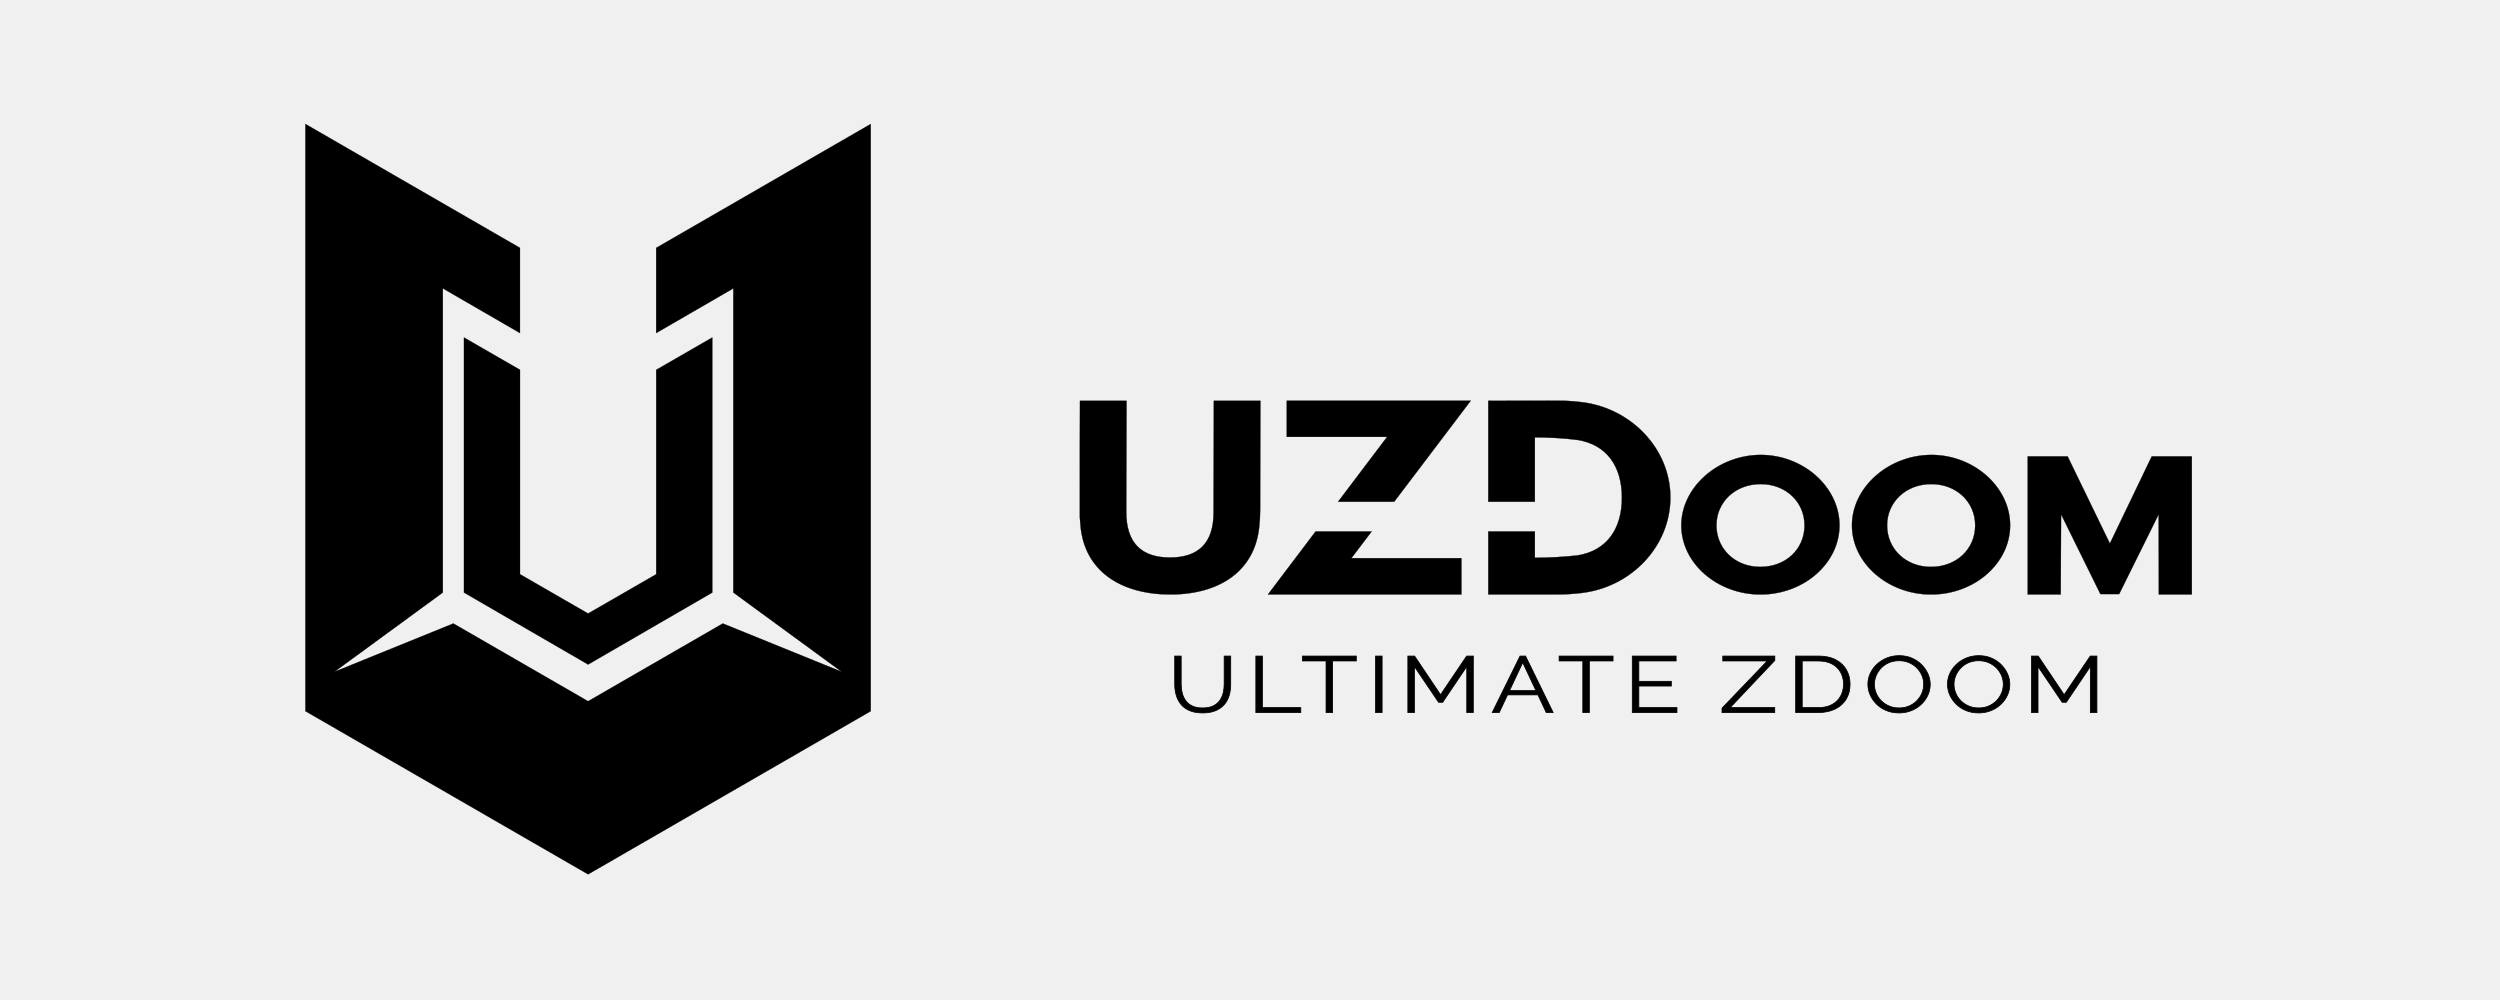
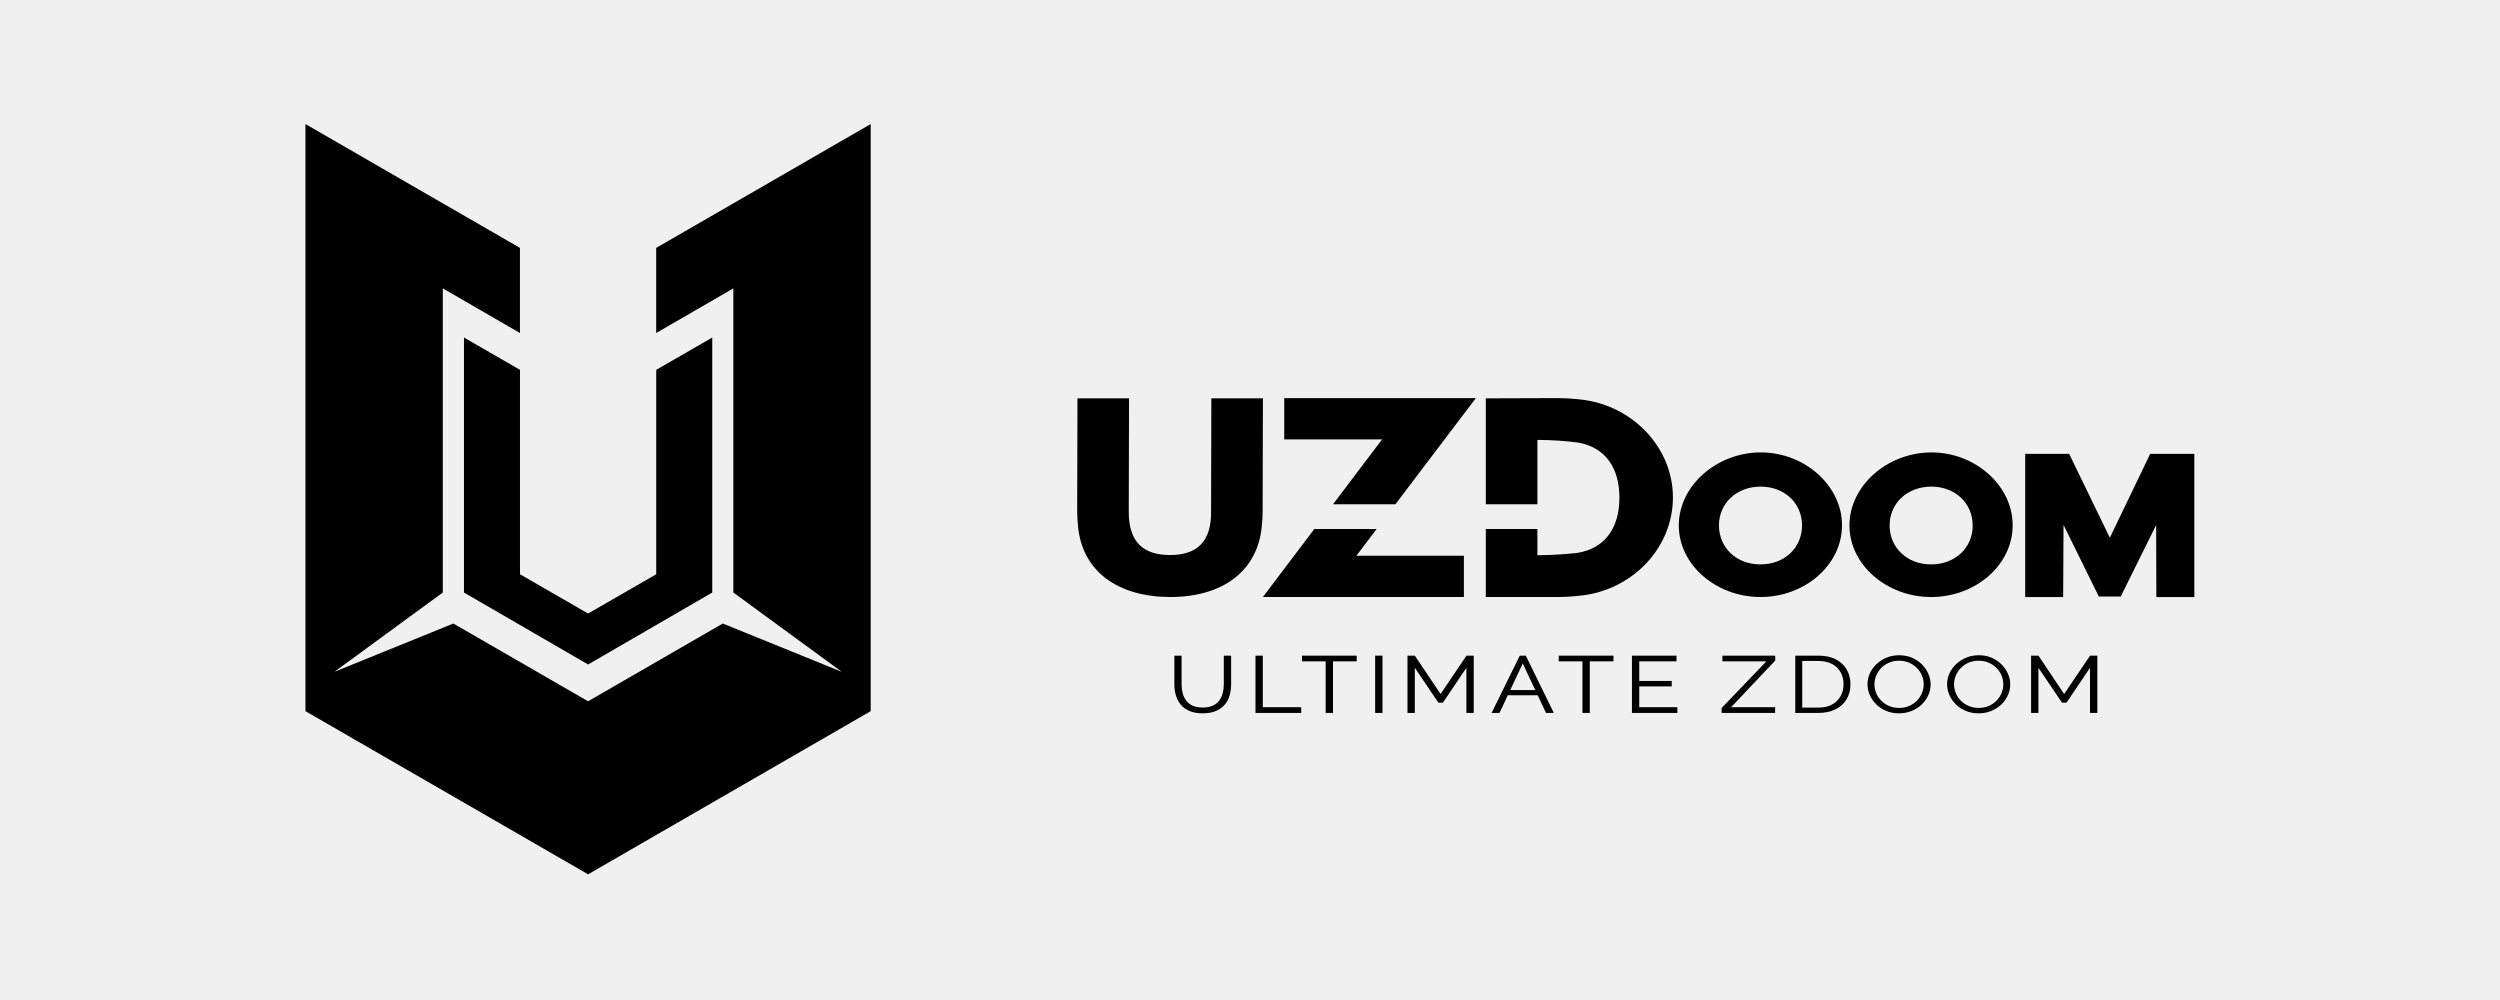
<svg xmlns="http://www.w3.org/2000/svg" width="500" height="200" version="1.1" viewBox="0 0 7500 3e3" xml:space="preserve">
  <style type="text/css">
-     .st0 {
-       fill-rule: evenodd;
-       clip-rule: evenodd;
+     svg { background: #fff; fill: #000; }
+ 
+     @media (prefers-color-scheme: dark) {
+       svg { background: none; fill: #fff; }
    }
+ 
+     @media (prefers-color-scheme: light) {
+       svg { background: none; fill: #000; }
+     }
+ 
+     .st0 { fill-rule: evenodd; clip-rule: evenodd; }
  </style>
-   <defs>
-     <clipPath id="clipPath10">
-       <path d="m2418.2 651.8h557.23v-490.64h-557.23z" />
-     </clipPath>
-     <clipPath id="clipPath11">
-       <path d="m341.61 198.08h5316.8v927.26h-5316.8z" />
-     </clipPath>
-     <clipPath id="clipPath14">
-       <path d="m3030.1 651.8h557.23v-490.64h-557.23z" />
-     </clipPath>
-     <clipPath id="clipPath15">
-       <path d="m341.61 198.08h5316.8v927.26h-5316.8z" />
-     </clipPath>
-     <clipPath id="clipPath18">
-       <path d="m1726.2 846.44h642.99v-685.28h-642.99z" />
-     </clipPath>
-     <clipPath id="clipPath19">
-       <path d="m341.61 198.08h5316.8v927.26h-5316.8z" />
-     </clipPath>
-     <clipPath id="clipPath20">
-       <path d="m-1707.5-4.025e-4h3987.6v-695.44h-3987.6z" />
-     </clipPath>
-     <clipPath id="clipPath23">
-       <path d="m3660.3 646.38h578.47v-485.39h-578.47z" />
-     </clipPath>
-     <clipPath id="clipPath24">
-       <path d="m341.61 198.08h5316.8v927.26h-5316.8z" />
-     </clipPath>
-     <clipPath id="clipPath25">
-       <path d="m-3987.6 200.06h3987.6v-695.44h-3987.6z" />
-     </clipPath>
-     <clipPath id="clipPath28">
-       <path d="m261.21 845.6h638.01v-684.44h-638.01z" />
-     </clipPath>
-     <clipPath id="clipPath29">
-       <path d="m341.61 198.08h5316.8v927.26h-5316.8z" />
-     </clipPath>
-     <clipPath id="clipPath30">
-       <path d="m-648.02 0.843h3987.6v-695.44h-3987.6z" />
-     </clipPath>
-     <clipPath id="clipPath33">
-       <path d="m941.11 846.44h707.42v-685.28h-707.42z" />
-     </clipPath>
-     <clipPath id="clipPath34">
-       <path d="m341.61 198.08h5316.8v927.26h-5316.8z" />
-     </clipPath>
-     <clipPath id="clipPath35">
-       <path d="m-1046.7 469.29h3987.6v-695.44h-3987.6z" />
-     </clipPath>
-     <clipPath id="clipPath36">
-       <path d="m341.61 198.08h5316.8v927.26h-5316.8z" />
-     </clipPath>
-     <clipPath id="clipPath49">
-       <path d="m0 0h6e3v1333.3h-6e3z" />
-     </clipPath>
-   </defs>
-   <g transform="translate(4686.7)" stroke="#000">
-     <path id="XMLID_25_" class="st0" d="m-2922.4 2622.9-847.96-489.42v-1761.3l643.5 371.49v255.37l-231.44-133.94v912.46l-325.17 237.83 356.83-144.82 404.15 233.24 404.15-233.24 356.83 144.82-325.17-237.83v-912.46l-231.44 133.94v-255.37l643.5-371.49v1761.3l-847.78 489.42m204.46-1513.4 168.03-96.876v765.03l-372.48 215.79-372.39-215.79v-765.03l168.03 96.876v613.28l204.28 117.83 204.46-117.83v-613.28z" stroke-width=".899" />
-     <path d="m1584.1 1968.1-78.379 116.05-77.814-116.05h-20.226v169.54h19.665v-138.02l72.478 107.22h12.361l72.196-107.22v138.02h19.665v-169.54zm-266.04 110.56c-3.371 8.439-8.287 16.039-14.749 22.804-6.46 6.768-14.233 12.178-23.315 16.238-9.087 4.06-19.341 6.088-30.76 6.088-10.865 0-20.837-1.947-29.919-5.85-9.087-3.898-16.904-9.151-23.457-15.76-6.557-6.603-11.614-14.166-15.17-22.684-3.561-8.516-5.338-17.392-5.338-26.624 0-8.754 1.729-17.35 5.198-25.79 3.463-8.437 8.428-16.037 14.888-22.804 6.462-6.763 14.231-12.136 23.318-16.118 9.082-3.977 19.244-5.97 30.481-5.97 10.858 0 20.788 1.91 29.778 5.732 8.99 3.82 16.807 9.073 23.457 15.76 6.645 6.687 11.75 14.25 15.311 22.684 3.554 8.439 5.337 17.274 5.337 26.506 0 8.756-1.685 17.352-5.057 25.787m-0.983-84.529c-8.146-8.275-17.935-14.883-29.357-19.82-11.424-4.932-24.159-7.401-38.206-7.401-13.3 0-25.66 2.349-37.082 7.043-11.424 4.698-21.399 11.066-29.919 19.103-8.522 8.042-15.126 17.193-19.803 27.461-4.684 10.268-7.024 21.054-7.024 32.356 0 10.828 2.247 21.371 6.742 31.639 4.495 10.266 10.86 19.5 19.103 27.697 8.24 8.201 18.072 14.686 29.498 19.461 11.42 4.777 24.159 7.165 38.206 7.165 13.295 0 25.655-2.308 37.082-6.925 11.42-4.615 21.35-10.943 29.778-18.985 8.428-8.035 14.98-17.191 19.665-27.459 4.678-10.268 7.022-21.052 7.022-32.356 0-10.664-2.247-21.091-6.742-31.281-4.495-10.185-10.816-19.419-18.962-27.699m-237.8 84.529c-3.371 8.439-8.287 16.039-14.749 22.804-6.46 6.768-14.233 12.178-23.315 16.238-9.087 4.06-19.341 6.088-30.763 6.088-10.862 0-20.835-1.947-29.917-5.85-9.087-3.898-16.904-9.151-23.459-15.76-6.557-6.603-11.614-14.166-15.17-22.684-3.558-8.516-5.337-17.392-5.337-26.624 0-8.754 1.73-17.35 5.198-25.79 3.463-8.437 8.428-16.037 14.888-22.804 6.462-6.763 14.231-12.136 23.318-16.118 9.082-3.977 19.242-5.97 30.478-5.97 10.86 0 20.788 1.91 29.778 5.732 8.989 3.82 16.809 9.073 23.459 15.76 6.645 6.687 11.75 14.25 15.309 22.684 3.556 8.439 5.338 17.274 5.338 26.506 0 8.756-1.685 17.352-5.057 25.787m-0.983-84.529c-8.148-8.275-17.935-14.883-29.357-19.82-11.426-4.932-24.159-7.401-38.206-7.401-13.299 0-25.66 2.349-37.082 7.043-11.426 4.698-21.399 11.066-29.919 19.103-8.525 8.042-15.126 17.193-19.806 27.461-4.682 10.268-7.022 21.054-7.022 32.356 0 10.828 2.247 21.371 6.742 31.639 4.495 10.266 10.86 19.5 19.103 27.697 8.238 8.201 18.072 14.686 29.496 19.461 11.422 4.777 24.159 7.165 38.206 7.165 13.297 0 25.658-2.308 37.082-6.925 11.422-4.615 21.35-10.943 29.778-18.985 8.428-8.035 14.983-17.191 19.665-27.459 4.68-10.268 7.024-21.052 7.024-32.356 0-10.664-2.247-21.091-6.742-31.281-4.495-10.185-10.816-19.419-18.962-27.699m-243.15 94.201c-5.808 10.589-14.328 18.982-25.565 25.19-11.237 6.21-25.098 9.313-41.577 9.313h-48.037v-139.93h48.037c16.294 0 30.06 2.985 41.297 8.955s19.806 14.208 25.704 24.714c5.898 10.506 8.848 22.527 8.848 36.055 0 13.216-2.906 25.114-8.707 35.699m-14.187-108.88c-14.143-7.561-31.792-11.343-52.954-11.343h-67.701v169.54h67.701c19.477 0 36.379-3.498 50.707-10.506 14.328-7.003 25.376-16.872 33.149-29.609 7.769-12.733 11.658-27.699 11.658-44.892 0-15.598-3.558-29.806-10.675-42.622-7.119-12.814-17.746-23.001-31.884-30.564m-339.38 3.461h133.44l-135.69 141.6v13.133h158.16v-14.804h-133.72l134-141.6v-13.133h-156.19zm-251.76 75.218h97.479v-14.09h-97.479v-61.128h111.81v-14.804h-131.47v169.54h134v-14.804h-114.33zm-239.18-75.218h71.072v154.73h19.665v-154.73h71.075v-14.804h-161.81zm-148.52 88.589 39.408-83.812 39.408 83.812zm31.262-103.39-83.435 169.54h21.07l24.927-53.01h91.172l24.925 53.01h20.788l-82.873-169.54zm-238.46 116.05-77.817-116.05h-20.226v169.54h19.665v-138.02l72.478 107.22h12.361l72.198-107.22v138.02h19.665v-169.54h-19.947zm-195 53.486h19.665v-169.54h-19.665zm-219.51-154.73h71.072v154.73h19.665v-154.73h71.075v-14.804h-161.81zm-119.9-14.804h-19.665v169.54h134.84v-14.804h-115.18zm-114.73 85.484c0 8.596-1.031 17.075-3.089 25.431-2.065 8.358-5.48 15.88-10.254 22.566-4.777 6.684-11.334 12.058-19.665 16.118-8.335 4.06-18.872 6.088-31.604 6.088-12.361 0-22.664-1.947-30.902-5.85-8.243-3.898-14.798-9.193-19.665-15.88-4.872-6.684-8.384-14.245-10.534-22.684-2.155-8.435-3.23-17.031-3.23-25.79v-85.484h-19.385v85.484c0 10.828 1.45 21.334 4.354 31.521 2.902 10.19 7.538 19.304 13.908 27.341 6.363 8.039 14.98 14.446 25.845 19.221 10.858 4.777 24.159 7.165 39.889 7.165 15.355 0 28.374-2.308 39.049-6.925 10.675-4.615 19.336-10.825 25.986-18.626 6.645-7.796 11.468-16.872 14.467-27.221 2.994-10.347 4.495-21.17 4.495-32.476v-85.484h-19.665z" stroke-width="2.312" />
-     <g transform="matrix(.62753 0 0 .62753 -1662 1077.5)" clip-path="url(#clipPath49)">
-       <g clip-path="url(#clipPath36)" stroke="#000">
-         <g clip-path="url(#clipPath11)">
-           <path transform="matrix(1.3333 0 0 -1.3333 0 1333.3)" d="m2697.9 557.07c-93.281 0-163.62-65.807-163.62-153.07 0-87.612 69.5-153.68 161.66-153.68l1.284 4e-3c92.846 0 162.89 66.067 162.89 153.68 0 87.267-69.736 153.07-162.21 153.07m-0.709-395.9c-37.282 0-73.634 6.515-108.05 19.362-33.17 12.384-63.048 30.058-88.806 52.533-25.712 22.434-45.921 48.434-60.063 77.276-14.632 29.839-22.051 61.35-22.051 93.658 0 32.331 7.459 64.082 22.17 94.368 14.238 29.315 34.54 55.85 60.341 78.868 25.908 23.114 55.874 41.35 89.064 54.201 34.54 13.374 70.917 20.229 108.12 20.373 77.985 0 153.42-30.861 206.95-84.67 45.828-46.069 70.894-104 70.584-163.11 0-32.37-7.351-63.885-21.848-93.7-14.034-28.864-34.106-54.861-59.656-77.27-52.856-46.357-122.73-71.886-196.76-71.886" clip-path="url(#clipPath10)" stroke="#000" />
-         </g>
-         <path transform="matrix(1.3333 0 0 -1.3333 3594.6 992.92)" d="m0 0c-89.313 0-156.66 64.202-156.66 148.68 0 84.27 67.981 148.08 158.62 148.08 89.934 0 157.21-63.805 157.21-148.08 0-84.87-67.276-148.68-157.92-148.68-0.417-3e-3 -0.834-4e-3 -1.251-4e-3m1.96 401.49c-155.08-0.602-284.68-117.38-284.68-252.81s128.88-247.83 283.97-247.83c155.8 0 283.26 112.4 283.26 247.83 0.709 134.83-127.46 252.81-282.55 252.81m-1.96-411.49c0.429 0 0.858 1e-3 1.288 4e-3 95.712 0.017 167.88 68.227 167.88 158.68 0 90.118-71.885 158.08-167.21 158.08-96.131 0-168.62-67.957-168.62-158.08 0-90.462 71.65-158.68 166.66-158.68m1.974 401.49c76.678-4e-3 150.82-30.327 203.41-83.196 44.882-45.119 69.433-101.79 69.129-159.56v-0.053c0-31.578-7.181-62.359-21.344-91.486-13.742-28.261-33.41-53.73-58.457-75.697-25.175-22.08-54.438-39.441-86.975-51.6-33.816-12.637-69.643-19.045-106.48-19.045-36.683 0-72.447 6.408-106.3 19.046-32.604 12.173-61.965 29.539-87.267 51.616-25.209 21.995-45.013 47.468-58.862 75.71-14.292 29.148-21.539 59.918-21.539 91.456 0 31.569 7.289 62.584 21.667 92.185 13.952 28.725 33.86 54.739 59.171 77.321 25.46 22.713 54.913 40.636 87.542 53.269 33.96 13.15 69.728 19.891 106.31 20.036" />
-         <g clip-path="url(#clipPath15)">
-           <path transform="matrix(1.3333 0 0 -1.3333 0 1333.3)" d="m3309.7 557.07c-93.281 0-163.62-65.807-163.62-153.07 0-87.612 69.5-153.68 161.66-153.68l1.285 4e-3c92.845 0 162.88 66.067 162.88 153.68 0 87.267-69.735 153.07-162.21 153.07m-0.709-395.9c-37.282 0-73.633 6.515-108.05 19.362-33.17 12.384-63.048 30.058-88.806 52.533-25.712 22.434-45.921 48.434-60.064 77.276-14.631 29.839-22.05 61.35-22.05 93.658 0 32.331 7.459 64.082 22.17 94.368 14.238 29.315 34.54 55.85 60.34 78.868 25.909 23.114 55.874 41.35 89.065 54.201 34.54 13.374 70.917 20.229 108.12 20.373 77.985 0 153.42-30.861 206.95-84.67 45.828-46.07 70.895-104 70.584-163.11 0-32.37-7.35-63.885-21.848-93.7-14.035-28.864-34.106-54.861-59.656-77.27-52.855-46.357-122.73-71.886-196.76-71.886" clip-path="url(#clipPath14)" stroke="#000" />
-         </g>
-         <path transform="matrix(1.3333 0 0 -1.3333 4410.4 992.92)" d="m0 0c-89.313 0-156.66 64.202-156.66 148.68 0 84.27 67.981 148.08 158.62 148.08 89.935 0 157.21-63.805 157.21-148.08 0-84.87-67.275-148.68-157.92-148.68-0.418-3e-3 -0.835-4e-3 -1.251-4e-3m1.959 401.49c-155.08-0.602-284.68-117.38-284.68-252.81s128.88-247.83 283.97-247.83c155.8 0 283.26 112.4 283.26 247.83 0.709 134.83-127.47 252.81-282.55 252.81m-1.959-411.49c0.428 0 0.858 1e-3 1.288 4e-3 95.712 0.017 167.88 68.227 167.88 158.68 0 90.118-71.884 158.08-167.21 158.08-96.131 0-168.62-67.957-168.62-158.08 0-90.462 71.651-158.68 166.66-158.68m1.973 401.49c76.678-4e-3 150.82-30.327 203.41-83.196 44.882-45.119 69.433-101.79 69.129-159.56v-0.053c0-31.578-7.181-62.359-21.344-91.486-13.742-28.261-33.41-53.73-58.457-75.697-25.176-22.08-54.438-39.441-86.975-51.6-33.817-12.637-69.643-19.045-106.48-19.045-36.683 0-72.447 6.408-106.3 19.046-32.604 12.173-61.965 29.539-87.267 51.616-25.209 21.995-45.013 47.468-58.862 75.71-14.293 29.148-21.54 59.918-21.54 91.456 0 31.569 7.29 62.584 21.667 92.185 13.952 28.725 33.861 54.739 59.172 77.321 25.459 22.713 54.912 40.636 87.541 53.269 33.961 13.15 69.729 19.891 106.31 20.036" />
-         <g clip-path="url(#clipPath19)">
-           <path transform="matrix(1.3333 0 0 -1.3333 0 1333.3)" d="m1726.2 161.16v215.98h156.98v-94.195h5c50.769 0 101.01 2.774 153.6 8.478l0.127 0.013 0.126 0.021c103.74 16.637 163.23 93.878 163.23 211.92 0 118.04-59.496 195.28-163.23 211.91l-0.164 0.024c-48.927 6.193-100.64 9.333-153.69 9.333h-5v-230.84h-156.98v351.81l237.53 0.826c29.791 0 59.357-1.693 87.857-5.033 85.992-9.34 165.9-48.74 225.06-110.95 59.679-62.759 92.546-143.1 92.546-226.24 0-83.62-32.736-164.23-92.179-226.98-58.994-62.277-139.03-101.71-225.38-111.04-28.545-3.345-58.446-5.038-88.915-5.038z" clip-path="url(#clipPath18)" stroke="#000" />
-         </g>
-         <path transform="matrix(1.3333 0 0 -1.3333 2618.3 198.08)" d="m0 0-242.51-0.844v-361.79h166.98v230.85c55.658 0 106.35-3.381 153.06-9.294 105.35-16.896 159.02-95.464 159.02-206.98 0-111.52-53.671-190.08-159.02-206.98-46.713-5.067-97.401-8.448-153.06-8.448v94.195h-166.98v-225.98h241.52c30.812 0 60.627 1.689 89.452 5.068 179.89 19.431 322.02 166.43 322.02 342.99 0 175.72-143.12 322.72-322.02 342.15-28.825 3.379-58.64 5.068-88.457 5.068m3e-3 -10c29.617 0 58.987-1.682 87.29-5l0.042-5e-3 0.042-4e-3c84.775-9.208 163.59-48.066 221.93-109.42 58.791-61.825 91.169-140.95 91.169-222.79 0-82.335-32.25-161.72-90.809-223.54-58.178-61.417-137.12-100.31-222.28-109.51l-0.09-0.01c-28.305-3.318-58.01-5-88.288-5h-231.52v205.98h146.98v-94.195h10c50.954 0 101.37 2.782 154.14 8.506l0.254 0.028 0.252 0.04c106.41 17.066 167.44 96.107 167.44 216.85 0 120.75-61.03 199.79-167.44 216.85l-0.164 0.026-0.164 0.021c-49.132 6.219-101.05 9.373-154.32 9.373h-10v-230.85h-146.98v341.83l232.51 0.809" clip-path="url(#clipPath20)" />
-         <g clip-path="url(#clipPath24)">
-           <path transform="matrix(1.3333 0 0 -1.3333 0 1333.3)" d="m4130.5 161-0.749 303.98-149.68-302.17h-61.062l-148.93 302.16-1.495-303.96h-108.29v485.39h134.92l154.7-318.9 153.25 318.9h135.61v-485.39z" clip-path="url(#clipPath23)" stroke="#000" />
-         </g>
-         <path transform="matrix(1.3333 0 0 -1.3333 5658.4 464.82)" d="m0 0h-143.76l-150.13-312.4-151.54 312.4h-143.05v-495.39h118.26l1.414 287.72 140.92-285.92h67.276l141.63 285.92 0.709-287.72h118.26zm-10-10v-475.39h-98.285l-0.685 277.75-0.104 42.48-18.857-38.066-138.87-280.36h-54.85l-156.93 318.4-0.209-42.436-1.365-277.77h-98.31v475.39h126.78l148.81-306.76 9.04-18.635 156.38 325.4z" clip-path="url(#clipPath25)" />
-         <g clip-path="url(#clipPath29)">
-           <path transform="matrix(1.3333 0 0 -1.3333 0 1333.3)" d="m580.22 161.16c-90.249 0.415-166.88 22.523-221.6 63.933-27.292 20.648-49.157 46.019-64.989 75.406-16.179 30.031-26.089 64.332-29.456 101.95-1.996 18.668-2.961 37.008-2.961 56.155l0.981 386.99h156.97l-0.981-392.89c0-112.08 54.516-168.91 162.04-168.91 52.362 0 92.585 13.793 119.55 40.997 28.023 28.268 41.981 71.313 41.488 127.94l0.981 392.86h156.98l-0.982-386.98c0-19.168-0.966-37.509-2.953-56.081-3.38-37.742-13.24-72.087-29.317-102.17-15.759-29.485-37.512-54.922-64.653-75.601-54.611-41.611-131.06-63.605-221.09-63.605z" clip-path="url(#clipPath28)" stroke="#000" />
-         </g>
-         <path transform="matrix(1.3333 0 0 -1.3333 1205.6 199.2)" d="m0 0h-166.98l-0.994-397.91c0.994-114.05-56.651-163.89-156.04-163.89-100.38 0-157.04 49.844-157.04 163.89l0.994 397.91h-166.97l-0.994-391.99c0-19.43 0.994-38.016 2.981-56.601 13.915-155.45 136.16-245 321.03-245.84 184.86 0 306.12 90.394 320.03 245.84 1.989 18.585 2.982 37.171 2.982 56.601zm-10.025-10-0.969-381.99c0-18.972-0.957-37.139-2.925-55.537l-9e-3 -0.086-8e-3 -0.087c-3.311-36.983-12.98-70.685-28.738-100.17-15.419-28.848-36.707-53.739-63.273-73.981-26.607-20.272-58.506-35.892-94.811-46.425-36.953-10.721-78.421-16.157-123.21-16.157-44.899 0.206-86.434 5.761-123.45 16.513-36.454 10.588-68.478 26.202-95.183 46.407-26.715 20.213-48.114 45.04-63.603 73.791-15.856 29.431-25.572 63.083-28.878 100.02l-8e-3 0.086-9e-3 0.086c-1.968 18.403-2.925 36.569-2.925 55.512l0.969 382.02h146.97l-0.969-387.91c0-115.39 56.199-173.89 167.04-173.89 53.745 0 95.163 14.291 123.1 42.477 28.987 29.241 43.434 73.464 42.937 131.45l0.969 387.88h146.98" clip-path="url(#clipPath30)" />
-         <g clip-path="url(#clipPath34)">
-           <path transform="matrix(1.3333 0 0 -1.3333 0 1333.3)" d="m1192.6 493.81 175.84 232.53h-364.84v120.1h644.88l-267.28-352.63zm-251.54-332.64 163.32 215.98h188.4l-72.674-95.883h399.64v-120.1z" clip-path="url(#clipPath33)" stroke="#000" />
-         </g>
-         <path transform="matrix(1.3333 0 0 -1.3333 1737.2 823.8)" d="m0 0h-200.95l-170.88-225.98h693.74v130.1h-394.58zm355.7 469.29h-659.95v-130.1h359.79l-175.84-232.54h201.14zm-375.82-479.29-60.517-79.844-12.157-16.04h404.7v-110.1h-663.64l155.76 205.98h175.85m355.7 469.29-259.7-342.64h-176.07l163.72 216.5 12.123 16.032h-369.89v110.1z" clip-path="url(#clipPath35)" />
-       </g>
-     </g>
+   <g transform="matrix(1 0 0 1 170.28 -233.27)">
+     <path d="m5215.6 2200.2v171.86h68.848c19.614 0 36.698-3.537 51.211-10.635 14.502-7.089 25.744-17.133 33.633-30.059 7.889-12.93 11.836-28.102 11.836-45.469 0-15.774-3.627-30.194-10.84-43.184-7.23-13.013-18.038-23.372-32.344-31.025-14.354-7.673-32.196-11.484-53.496-11.484zm20.801 15.938h48.047c16.294 0 30.042 2.995 41.279 8.965s19.825 14.22 25.723 24.726c5.898 10.506 8.848 22.507 8.848 36.035 0 13.216-2.9 25.128-8.701 35.713-5.808 10.589-14.339 18.987-25.576 25.195-11.237 6.21-25.093 9.316-41.572 9.316h-48.047z" />
+     <path d="m3735.7 2200.2v17.115h71.072v154.73h21.975v-154.73h71.074v-17.115z" />
+     <path d="m3596.2 2200.2v171.85h137.15v-17.115h-115.18l0.01-154.74z" />
+     <path d="m3352.8 2200.2v86.639c0 10.931 1.465 21.547 4.399 31.838 2.941 10.327 7.648 19.586 14.113 27.742 6.492 8.202 15.278 14.723 26.285 19.56 11.046 4.86 24.507 7.262 40.354 7.262 15.471 0 28.648-2.322 39.508-7.019 10.813-4.674 19.631-10.988 26.406-18.936 6.753-7.923 11.658-17.155 14.699-27.648 3.025-10.455 4.539-21.389 4.539-32.797v-86.639h-21.975v86.641c0 8.504-1.019 16.888-3.055 25.154-2.032 8.226-5.385 15.606-10.072 22.17-4.656 6.516-11.048 11.763-19.232 15.752-8.127 3.958-18.489 5.971-31.098 5.971-12.24 0-22.371-1.931-30.406-5.738-8.091-3.827-14.477-8.993-19.225-15.516-4.783-6.563-8.231-13.98-10.348-22.287-2.131-8.342-3.195-16.839-3.195-25.504v-86.639z" />
+     <path d="m4389.1 2200.2-84.58 171.86h23.672l24.932-53.027h89.707l24.902 53.027h23.379l-83.994-171.86zm8.877 23.438 37.588 79.922h-75.205z" />
+     <path d="m4052.2 2200.2v171.85h21.975v-135.41l70.709 104.61h13.59l70.428-104.59v135.39h21.977v-171.85h-21.717l-77.76 115.14-77.205-115.14z" />
+     <path d="m4996.9 2200.2v17.113h131.89l-134.14 139.98v14.752h160.47v-17.113h-132.19l132.47-139.98v-14.748z" />
+     <path d="m4725.5 2200.2v171.85h136.31v-17.113h-114.33l-0.01-62.404h97.48v-16.4h-97.48v-58.818h111.81v-17.113z" />
+     <path d="m4506 2200.2v17.113h71.072v154.73h21.977v-154.73h71.074v-17.113z" />
+     <path d="m3955.2 2200.2v171.85h21.975v-171.85z" />
+     <path d="m5923 2200.2v171.85h21.977v-135.4l70.709 104.6h13.59l70.426-104.59v135.39h21.975v-171.85h-21.715l-77.762 115.14-77.201-115.14z" />
+     <path d="m5766 2199c-13.436 0-25.932 2.366-37.5 7.119-11.545 4.748-21.667 11.199-30.293 19.336-8.624 8.137-15.299 17.426-20.039 27.832-4.751 10.414-7.148 21.38-7.148 32.842 0 10.988 2.301 21.676 6.856 32.08 4.553 10.4 10.996 19.773 19.336 28.066 8.35 8.31 18.331 14.889 29.883 19.717 11.576 4.842 24.465 7.236 38.643 7.236 13.429 0 25.929-2.326 37.5-7.002 11.544-4.665 21.61-11.073 30.146-19.219 8.528-8.131 15.176-17.401 19.922-27.803 4.744-10.413 7.119-21.378 7.119-32.842 0-10.826-2.271-21.432-6.826-31.758-4.552-10.315-10.952-19.664-19.189-28.037-8.255-8.386-18.19-15.078-29.736-20.068-11.582-5-24.46-7.5-38.642-7.5zm-0.264 16.436c10.858 0 20.776 1.92 29.766 5.742 8.99 3.82 16.817 9.075 23.467 15.762 6.645 6.687 11.761 14.242 15.322 22.676 3.554 8.439 5.332 17.282 5.332 26.514 0 8.756-1.697 17.346-5.068 25.781-3.371 8.439-8.274 16.028-14.736 22.793-6.46 6.768-14.238 12.2-23.32 16.26-9.087 4.06-19.343 6.064-30.762 6.064-10.865 0-20.83-1.927-29.912-5.83-9.087-3.898-16.914-9.153-23.467-15.762-6.557-6.603-11.62-14.158-15.176-22.676-3.561-8.516-5.332-17.399-5.332-26.631 0-8.754 1.717-17.37 5.186-25.81 3.463-8.437 8.452-16.026 14.912-22.793 6.462-6.763 14.204-12.131 23.291-16.113 9.082-3.977 19.261-5.976 30.498-5.976z" />
+     <path d="m5527.2 2199c-13.435 0-25.962 2.366-37.529 7.119-11.547 4.748-21.638 11.199-30.264 19.336-8.627 8.137-15.326 17.427-20.068 27.832-4.748 10.414-7.119 21.38-7.119 32.842 0 10.988 2.272 21.676 6.826 32.08 4.553 10.4 11.026 19.773 19.365 28.066 8.348 8.31 18.305 14.89 29.854 19.717 11.578 4.842 24.465 7.236 38.643 7.236 13.431 0 25.961-2.326 37.529-7.002 11.546-4.665 21.61-11.073 30.146-19.219 8.528-8.131 15.178-17.4 19.922-27.803 4.746-10.413 7.119-21.378 7.119-32.842 0-10.826-2.301-21.432-6.856-31.758-4.552-10.315-10.952-19.664-19.19-28.037-8.257-8.385-18.162-15.078-29.707-20.068-11.584-5-24.49-7.5-38.672-7.5zm-0.293 16.436c10.86 0 20.805 1.92 29.795 5.742 8.989 3.82 16.817 9.075 23.467 15.762 6.645 6.687 11.734 14.242 15.293 22.676 3.556 8.439 5.332 17.282 5.332 26.514 0 8.756-1.668 17.346-5.039 25.781-3.371 8.439-8.303 16.028-14.766 22.793-6.46 6.768-14.238 12.2-23.32 16.26-9.087 4.06-19.34 6.064-30.762 6.064-10.862 0-20.83-1.927-29.912-5.83-9.087-3.898-16.882-9.153-23.438-15.762-6.557-6.603-11.62-14.187-15.176-22.705-3.558-8.516-5.332-17.37-5.332-26.602 0-8.754 1.717-17.37 5.186-25.81 3.463-8.437 8.422-16.026 14.883-22.793 6.462-6.763 14.233-12.131 23.32-16.113 9.082-3.977 19.233-5.976 30.469-5.976z" />
  </g>
+   <g transform="matrix(1 0 0 1 -127.98 677.56)">
+     <path d="m5922 679.67c-133.5 0.518-245.65 100.93-245.65 219.02 0 118.07 111.71 214.8 245.1 214.8 133.96 0 244.5-96.798 244.51-214.8 0.605-117.58-110.36-219.02-243.93-219.02zm0.029 102.63c71.699 0 124.04 49.873 124.04 116.4 0 67.047-52.306 116.89-124.63 116.89h-1.055c-71.133-3e-4 -123.57-50.204-123.57-116.89 0-66.475 52.903-116.4 125.21-116.4z" />
+     <path d="m4585.4 1113.5v-204.08h154.71v78.701c43.185-0.289 82.861-2.92 119.51-6.888 42.405-6.832 73.582-25.705 94.621-53.95 21.062-28.276 31.985-66.346 31.985-111.8 0-45.449-10.924-83.521-31.985-111.8-21.048-28.258-52.24-47.135-94.674-53.958-36.577-4.624-76.244-7.293-119.46-7.584v193.04h-154.71v-317.68l210.38-0.732 0.031 8.905v-8.909c25.209 0 50.415 1.427 74.82 4.285 6e-4 6e-5 9e-4 -6e-5 0 0 153.29 16.65 276.12 142.63 276.12 293.73 0 151.73-121.98 277.75-276.06 294.43h-0.028c-24.416 2.861-49.645 4.288-75.689 4.288z" />
+     <path d="m5410 679.66c-133.5 0.518-245.65 100.93-245.65 219.02 0 118.07 111.71 214.8 245.1 214.8 133.96 0 244.5-96.798 244.51-214.8 0.605-117.58-110.36-219.02-243.93-219.02zm0.029 102.63c71.699 0 124.04 49.873 124.04 116.4 0 67.047-52.306 116.89-124.63 116.89h-1.055c-71.133-3e-4 -123.57-50.204-123.57-116.89 0-66.475 52.903-116.4 125.21-116.4z" />
+     <path d="m6203.6 1113.6v-429.49h131.89l122.06 251.63 120.93-251.63h132.5l-0.01 429.49h-113.93l-0.533-216.35-106.42 214.85h-65.608l-105.9-214.86-1.064 216.37z" />
+     <path d="m3638.1 1113.5c-78.543-0.357-144.45-19.548-192.43-55.854-47.976-36.299-77.61-89.802-83.602-156.63-1.684-15.783-2.53-31.582-2.53-48.064v-0.01l0.851-335.47h154.7l-0.85 340.43v0.018c0 46.458 11.431 78.448 32.005 99.025 20.577 20.58 51.137 30.582 91.889 30.582 40.325 0 70.896-10.002 91.47-30.582 20.575-20.579 31.991-52.539 31.587-98.978v-0.043l0.85-340.45h154.71l-0.856 335.48c0 16.497-0.845 32.313-2.535 48.111-5.998 66.789-35.399 120.44-83.161 156.83-47.782 36.407-113.51 55.607-192.07 55.607h-0.016z" />
+     <path d="m4127.1 835.21 147.13-194.56h-293.46v-123.85h574.77l-241.34 318.42z" />
+     <path d="m3916.6 1113.5 154.32-204.08h186.96l-60.8 80.223h322.54v123.85z" />
+   </g>
+   <path id="XMLID_25_" class="st0" d="m1764.3 2622.9-847.96-489.42v-1761.3l643.5 371.49v255.37l-231.44-133.94v912.46l-325.17 237.83 356.83-144.82 404.15 233.24 404.15-233.24 356.83 144.82-325.17-237.83v-912.46l-231.44 133.94v-255.37l643.5-371.49v1761.3m-643.32-1024 168.03-96.876v765.03l-372.48 215.79-372.39-215.79v-765.03l168.03 96.876v613.28l204.28 117.83 204.46-117.83v-613.28z" />
</svg>
